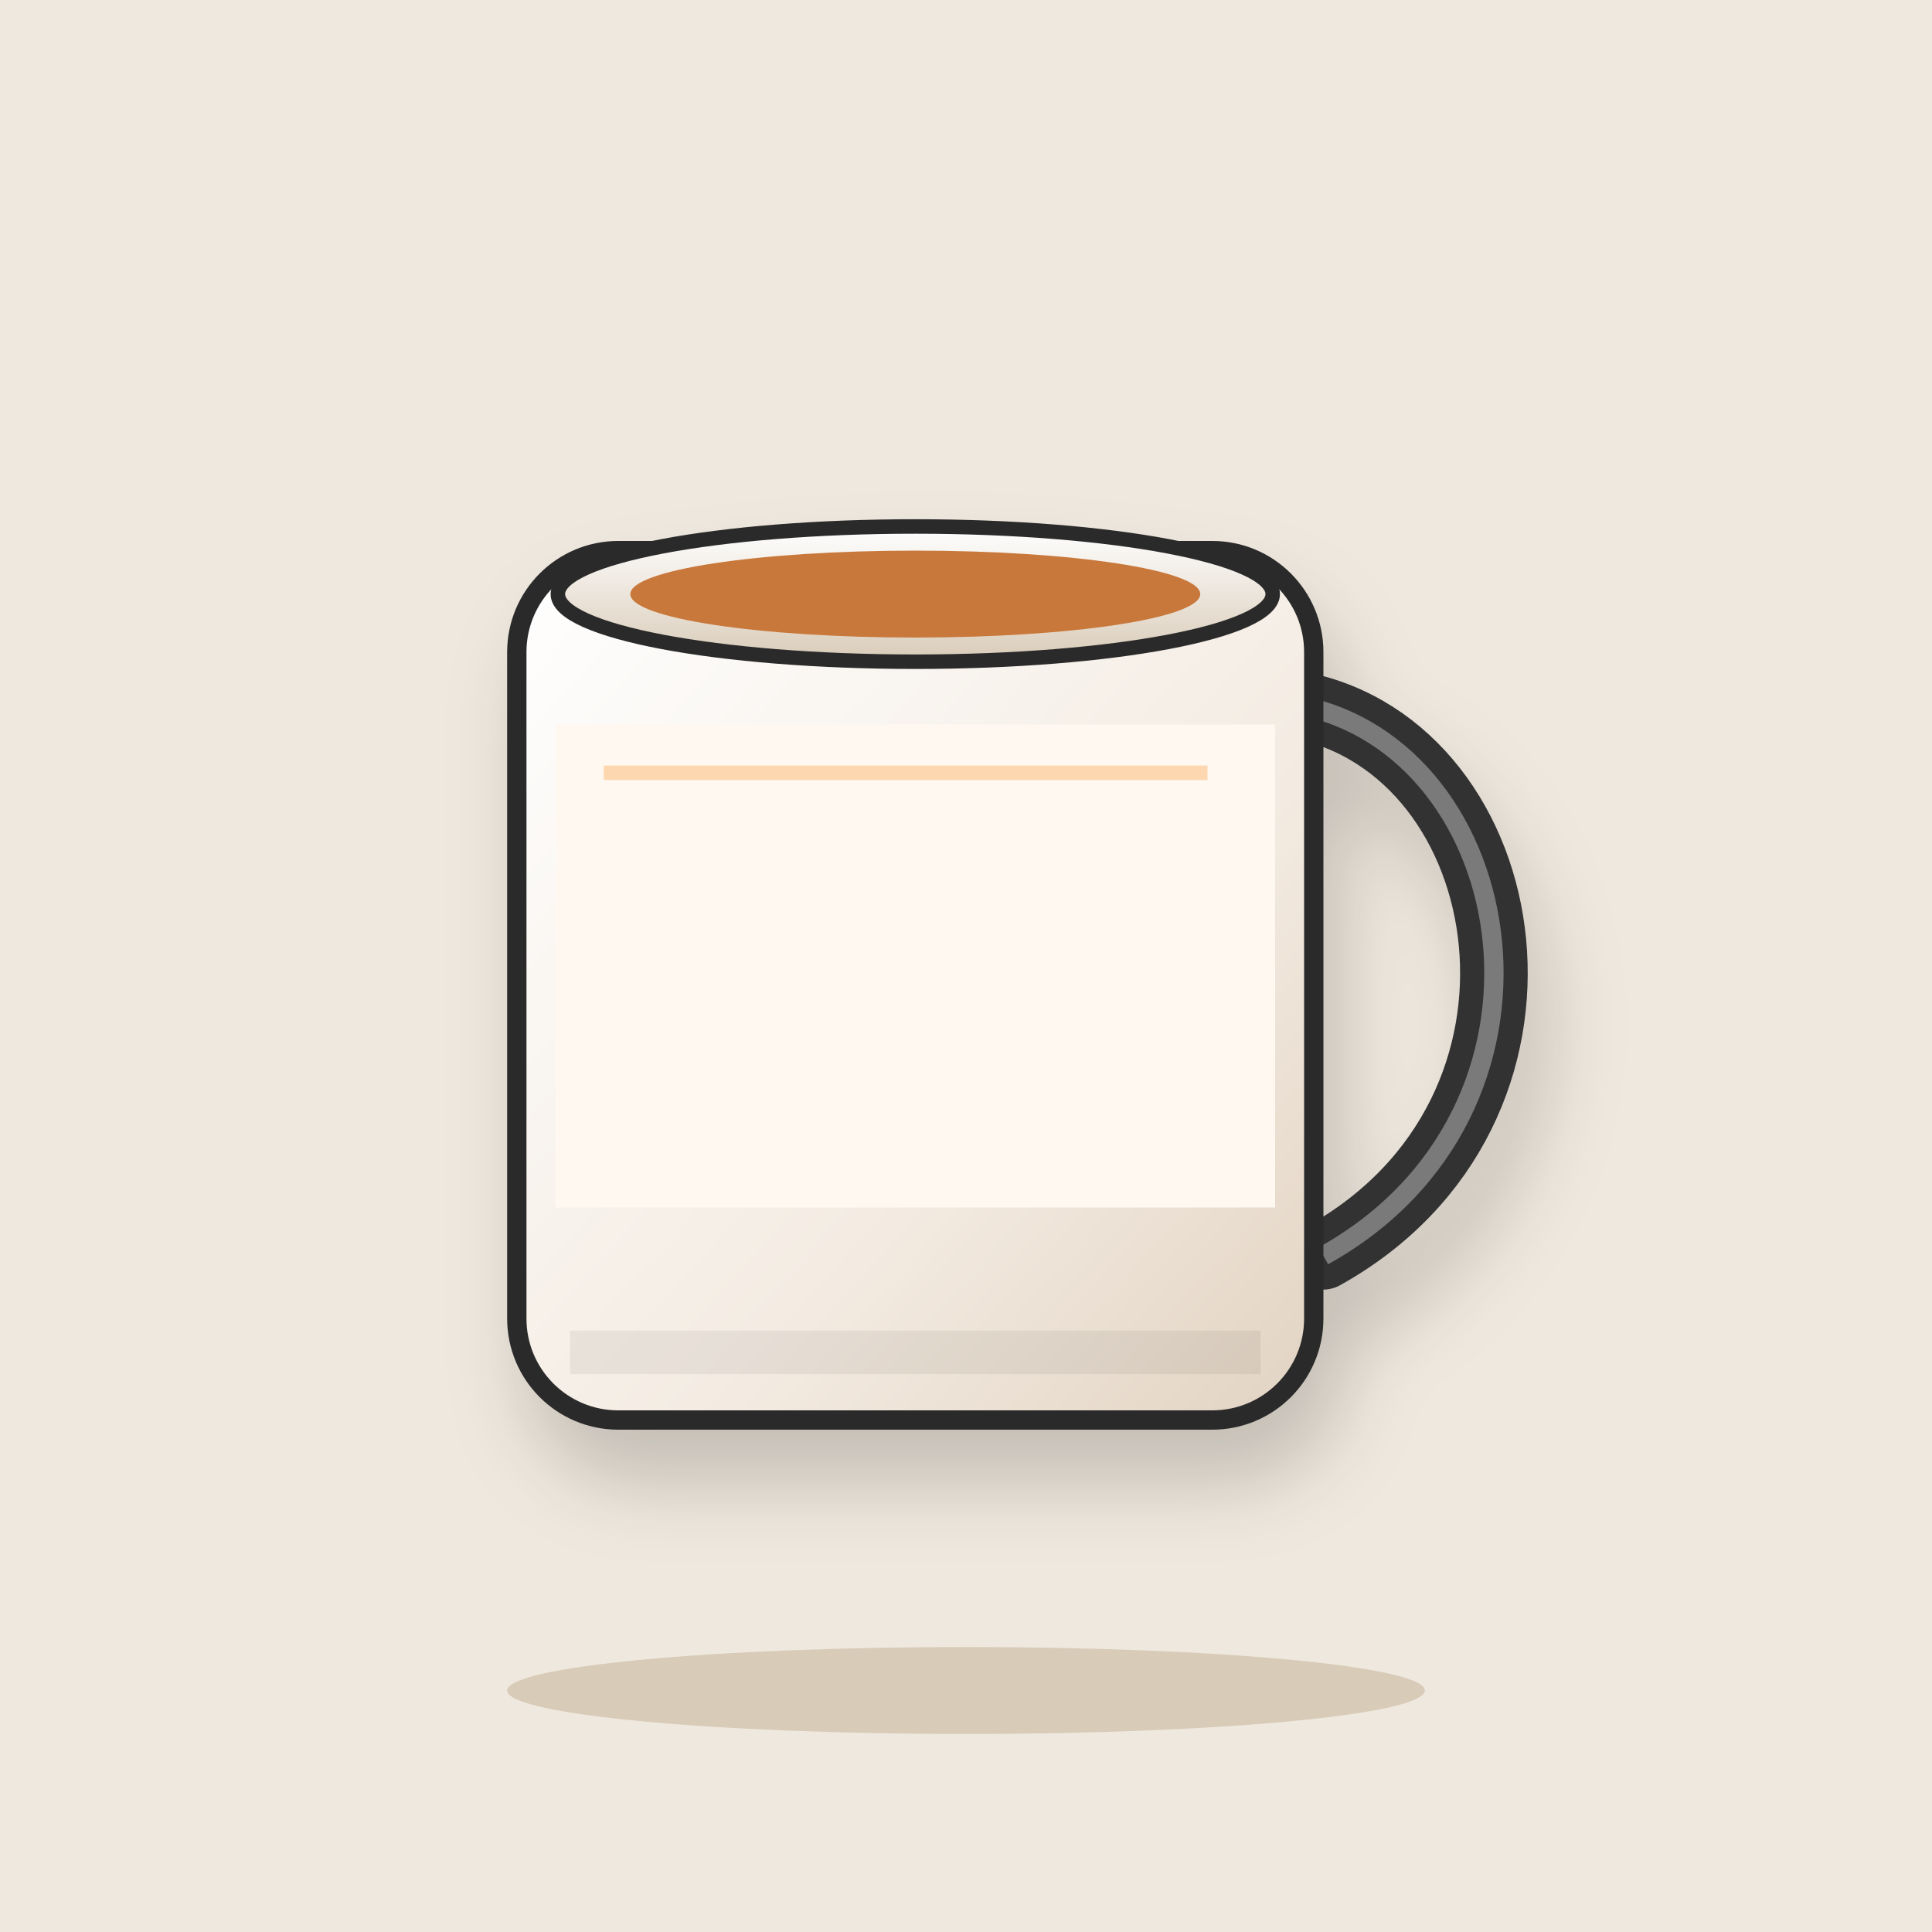
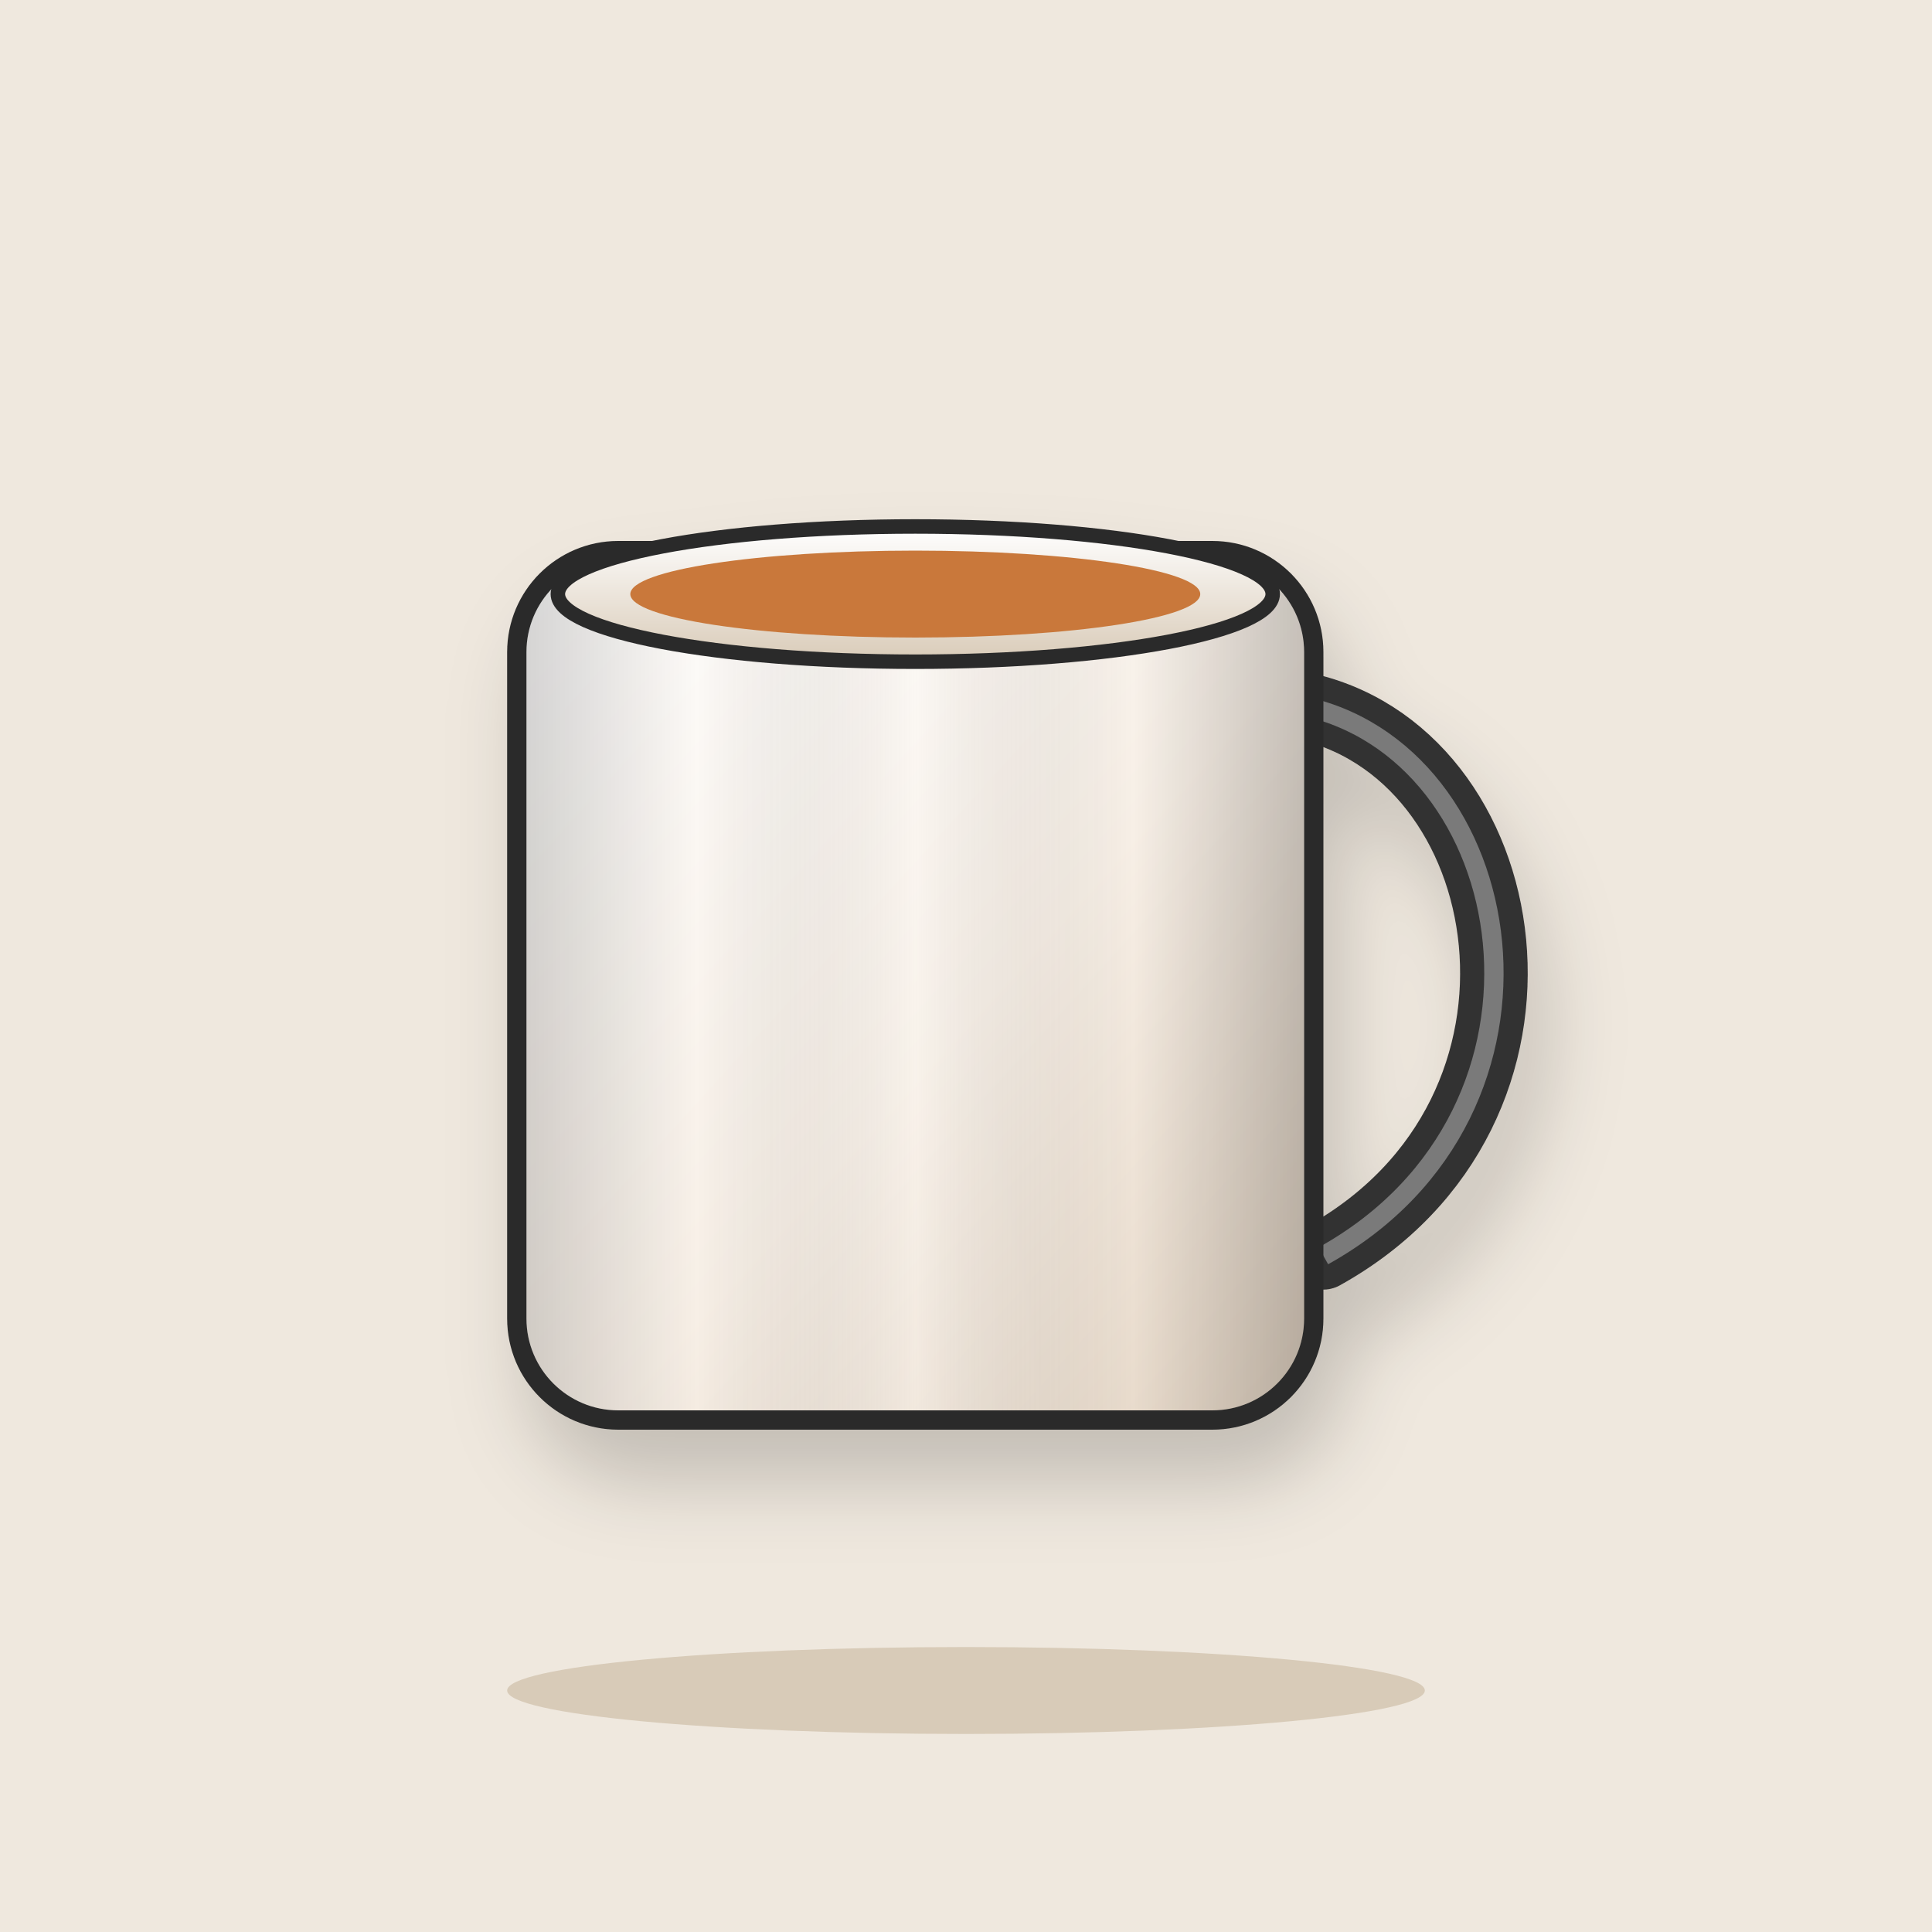
<svg xmlns="http://www.w3.org/2000/svg" viewBox="0 0 800 800">
  <defs>
    <linearGradient id="mug" x1="0" y1="0" x2="1" y2="1">
      <stop offset="0" stop-color="#ffffff" />
-       <stop offset=".6" stop-color="#f4ece3" />
-       <stop offset="1" stop-color="#e2d3c2" />
+       <stop offset=".55" stop-color="#f7efe6" />
+       <stop offset="1" stop-color="#e3d4c3" />
    </linearGradient>
    <linearGradient id="rim" x1="0" y1="0" x2="0" y2="1">
      <stop offset="0" stop-color="#fff" />
      <stop offset="1" stop-color="#d9cbb8" />
+     </linearGradient>
+     <linearGradient id="cyl" x1="0" y1="0" x2="1" y2="0">
+       <stop offset="0" stop-color="#000" stop-opacity=".16" />
+       <stop offset=".22" stop-color="#000" stop-opacity="0" />
+       <stop offset=".5" stop-color="#fff" stop-opacity=".18" />
+       <stop offset=".78" stop-color="#000" stop-opacity="0" />
+       <stop offset="1" stop-color="#000" stop-opacity=".2" />
    </linearGradient>
    <filter id="msh" x="-25%" y="-25%" width="150%" height="150%">
      <feDropShadow dx="8" dy="22" stdDeviation="16" flood-opacity=".18" />
    </filter>
  </defs>
  <rect width="800" height="800" fill="#efe8de" />
  <ellipse cx="400" cy="700" rx="190" ry="18" fill="#d8cbb8" />
  <g filter="url(#msh)">
    <path d="M538 292c92 18 118 168 10 228" fill="none" stroke="#333" stroke-width="28" stroke-linecap="round" />
    <path d="M538 292c92 18 118 168 10 228" fill="none" stroke="#fff" stroke-opacity=".35" stroke-width="8" />
    <rect x="214" y="228" width="330" height="360" rx="42" fill="url(#mug)" stroke="#2b2b2b" stroke-width="8" />
+     <rect x="218" y="232" width="322" height="352" rx="38" fill="url(#cyl)" />
    <ellipse cx="379" cy="246" rx="148" ry="28" fill="url(#rim)" stroke="#2b2b2b" stroke-width="6" />
    <ellipse cx="379" cy="246" rx="118" ry="18" fill="#c9783a" />
-     <rect x="230" y="300" width="298" height="200" fill="#fff8f1" />
-     <path d="M250 320h250" stroke="#F99B36" stroke-opacity=".35" stroke-width="6" />
-     <path d="M236 560h286" stroke="#000" stroke-opacity=".06" stroke-width="18" />
  </g>
</svg>
